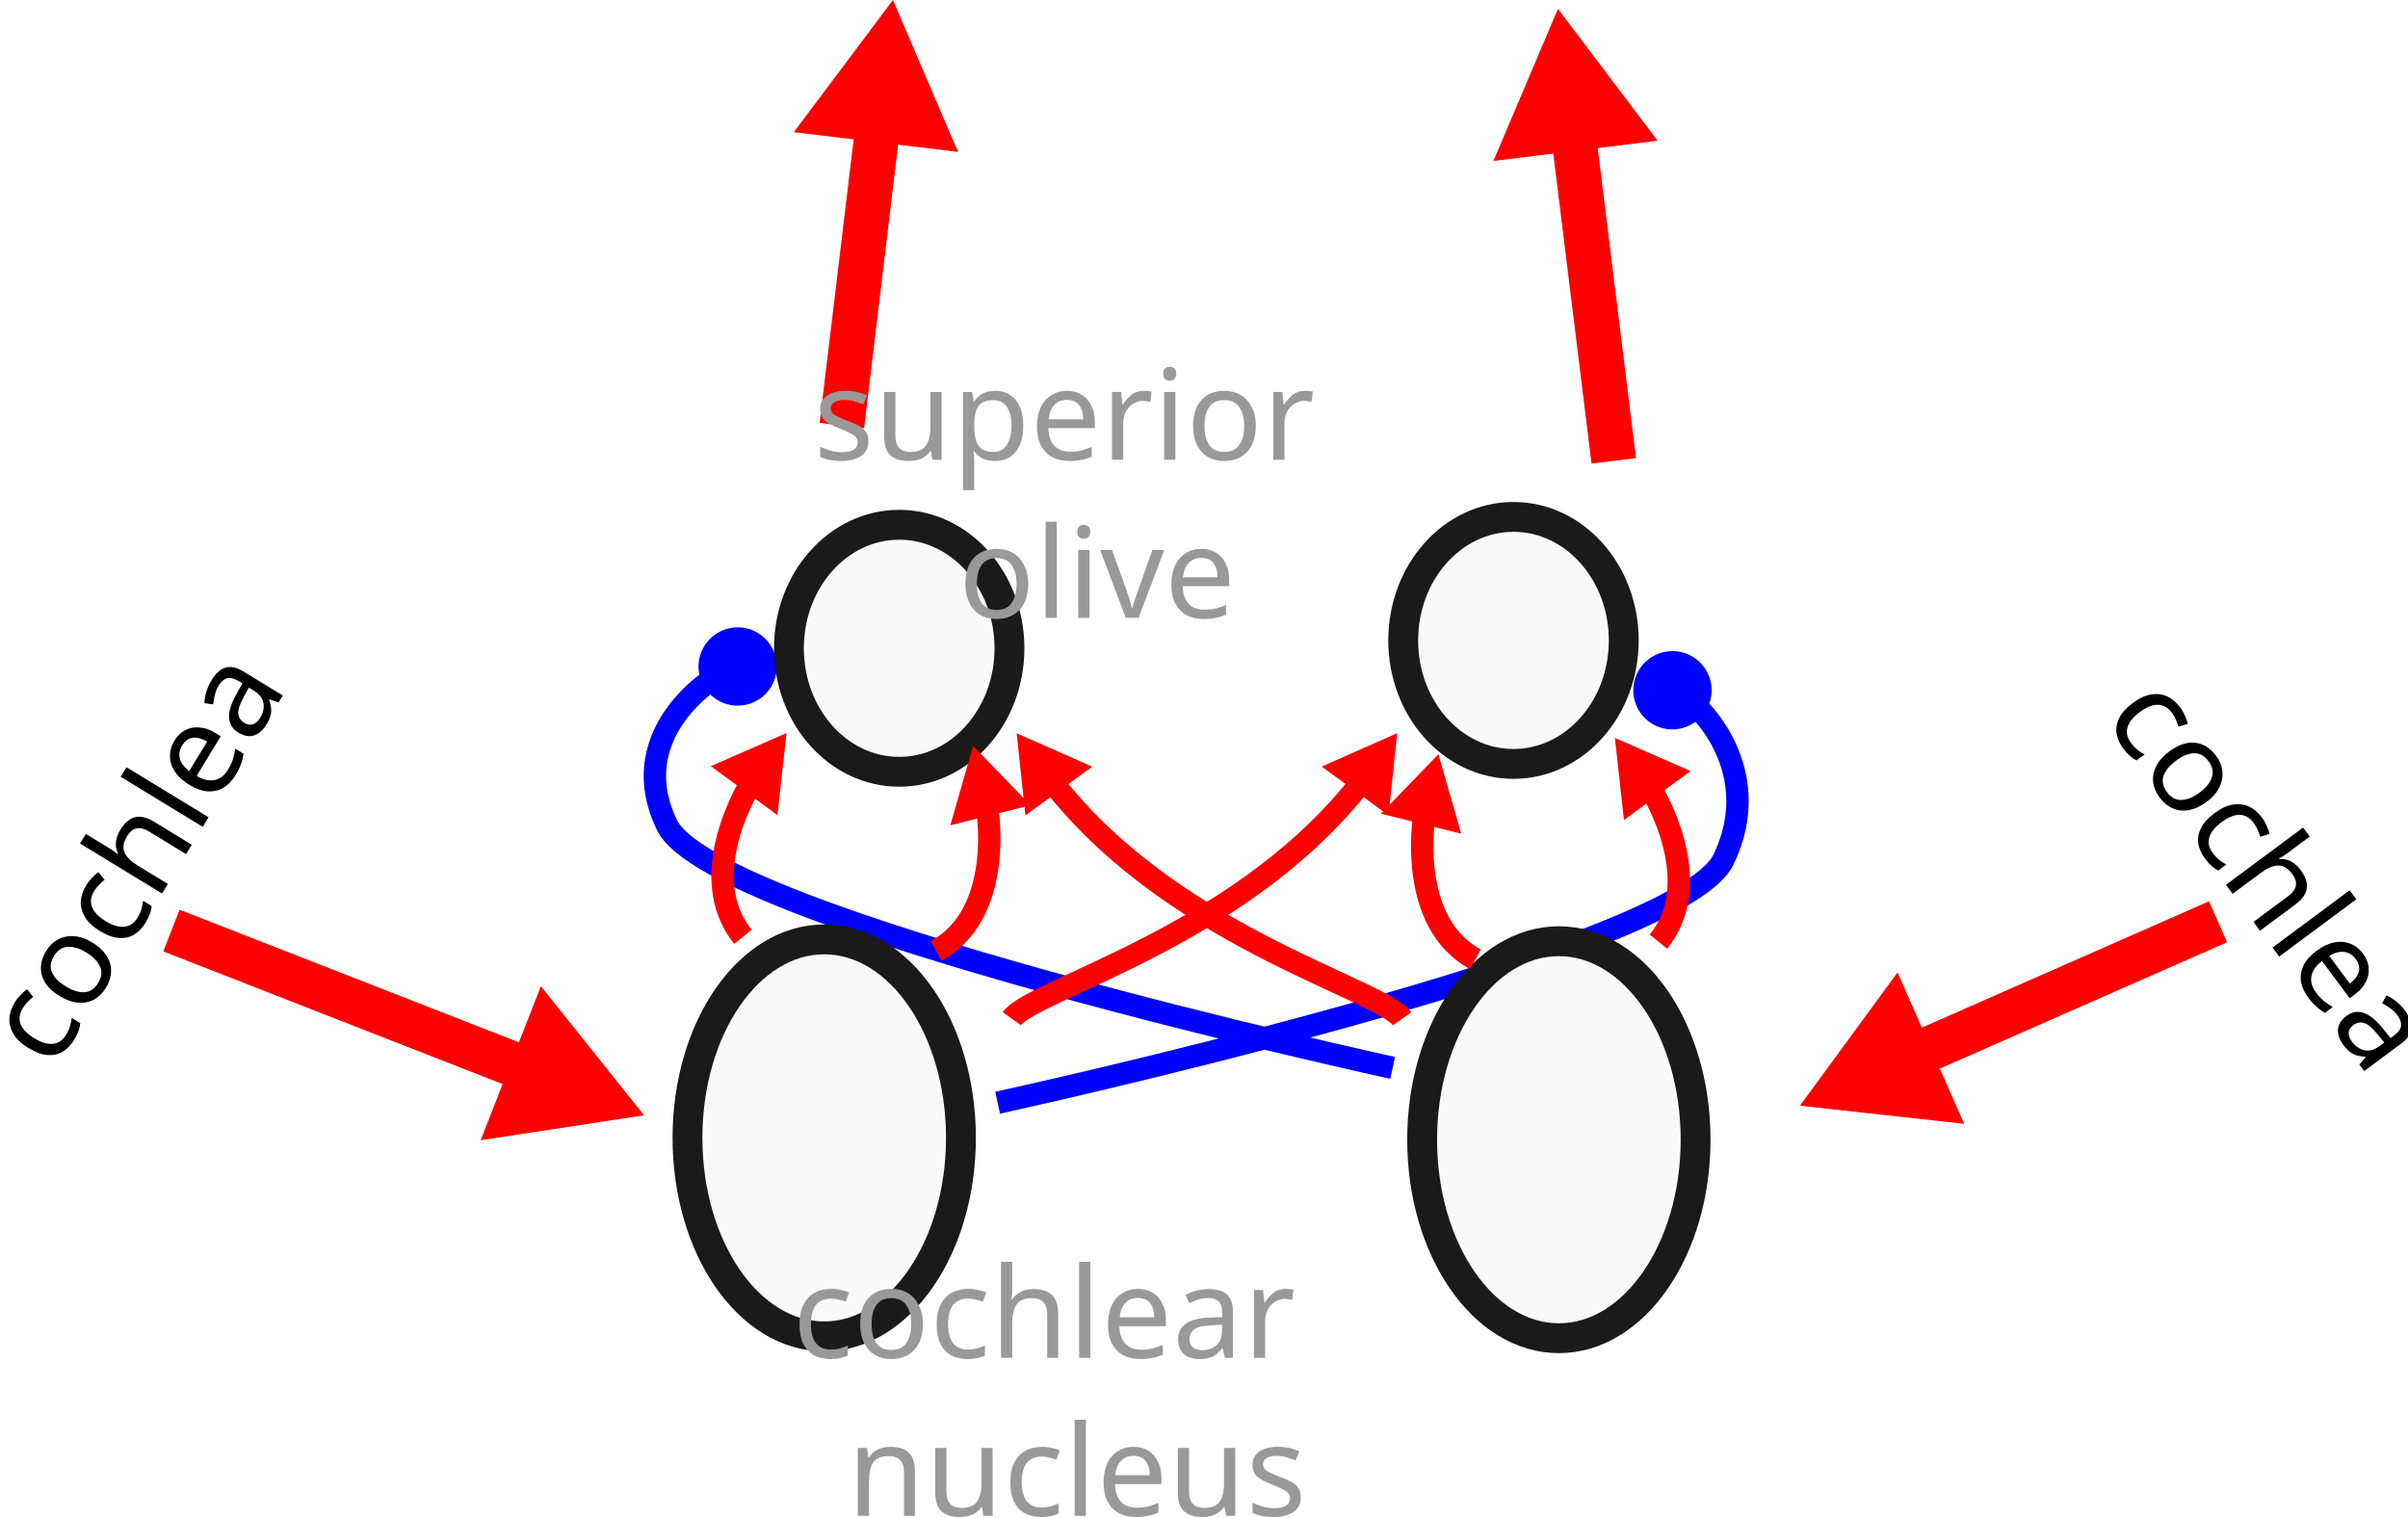
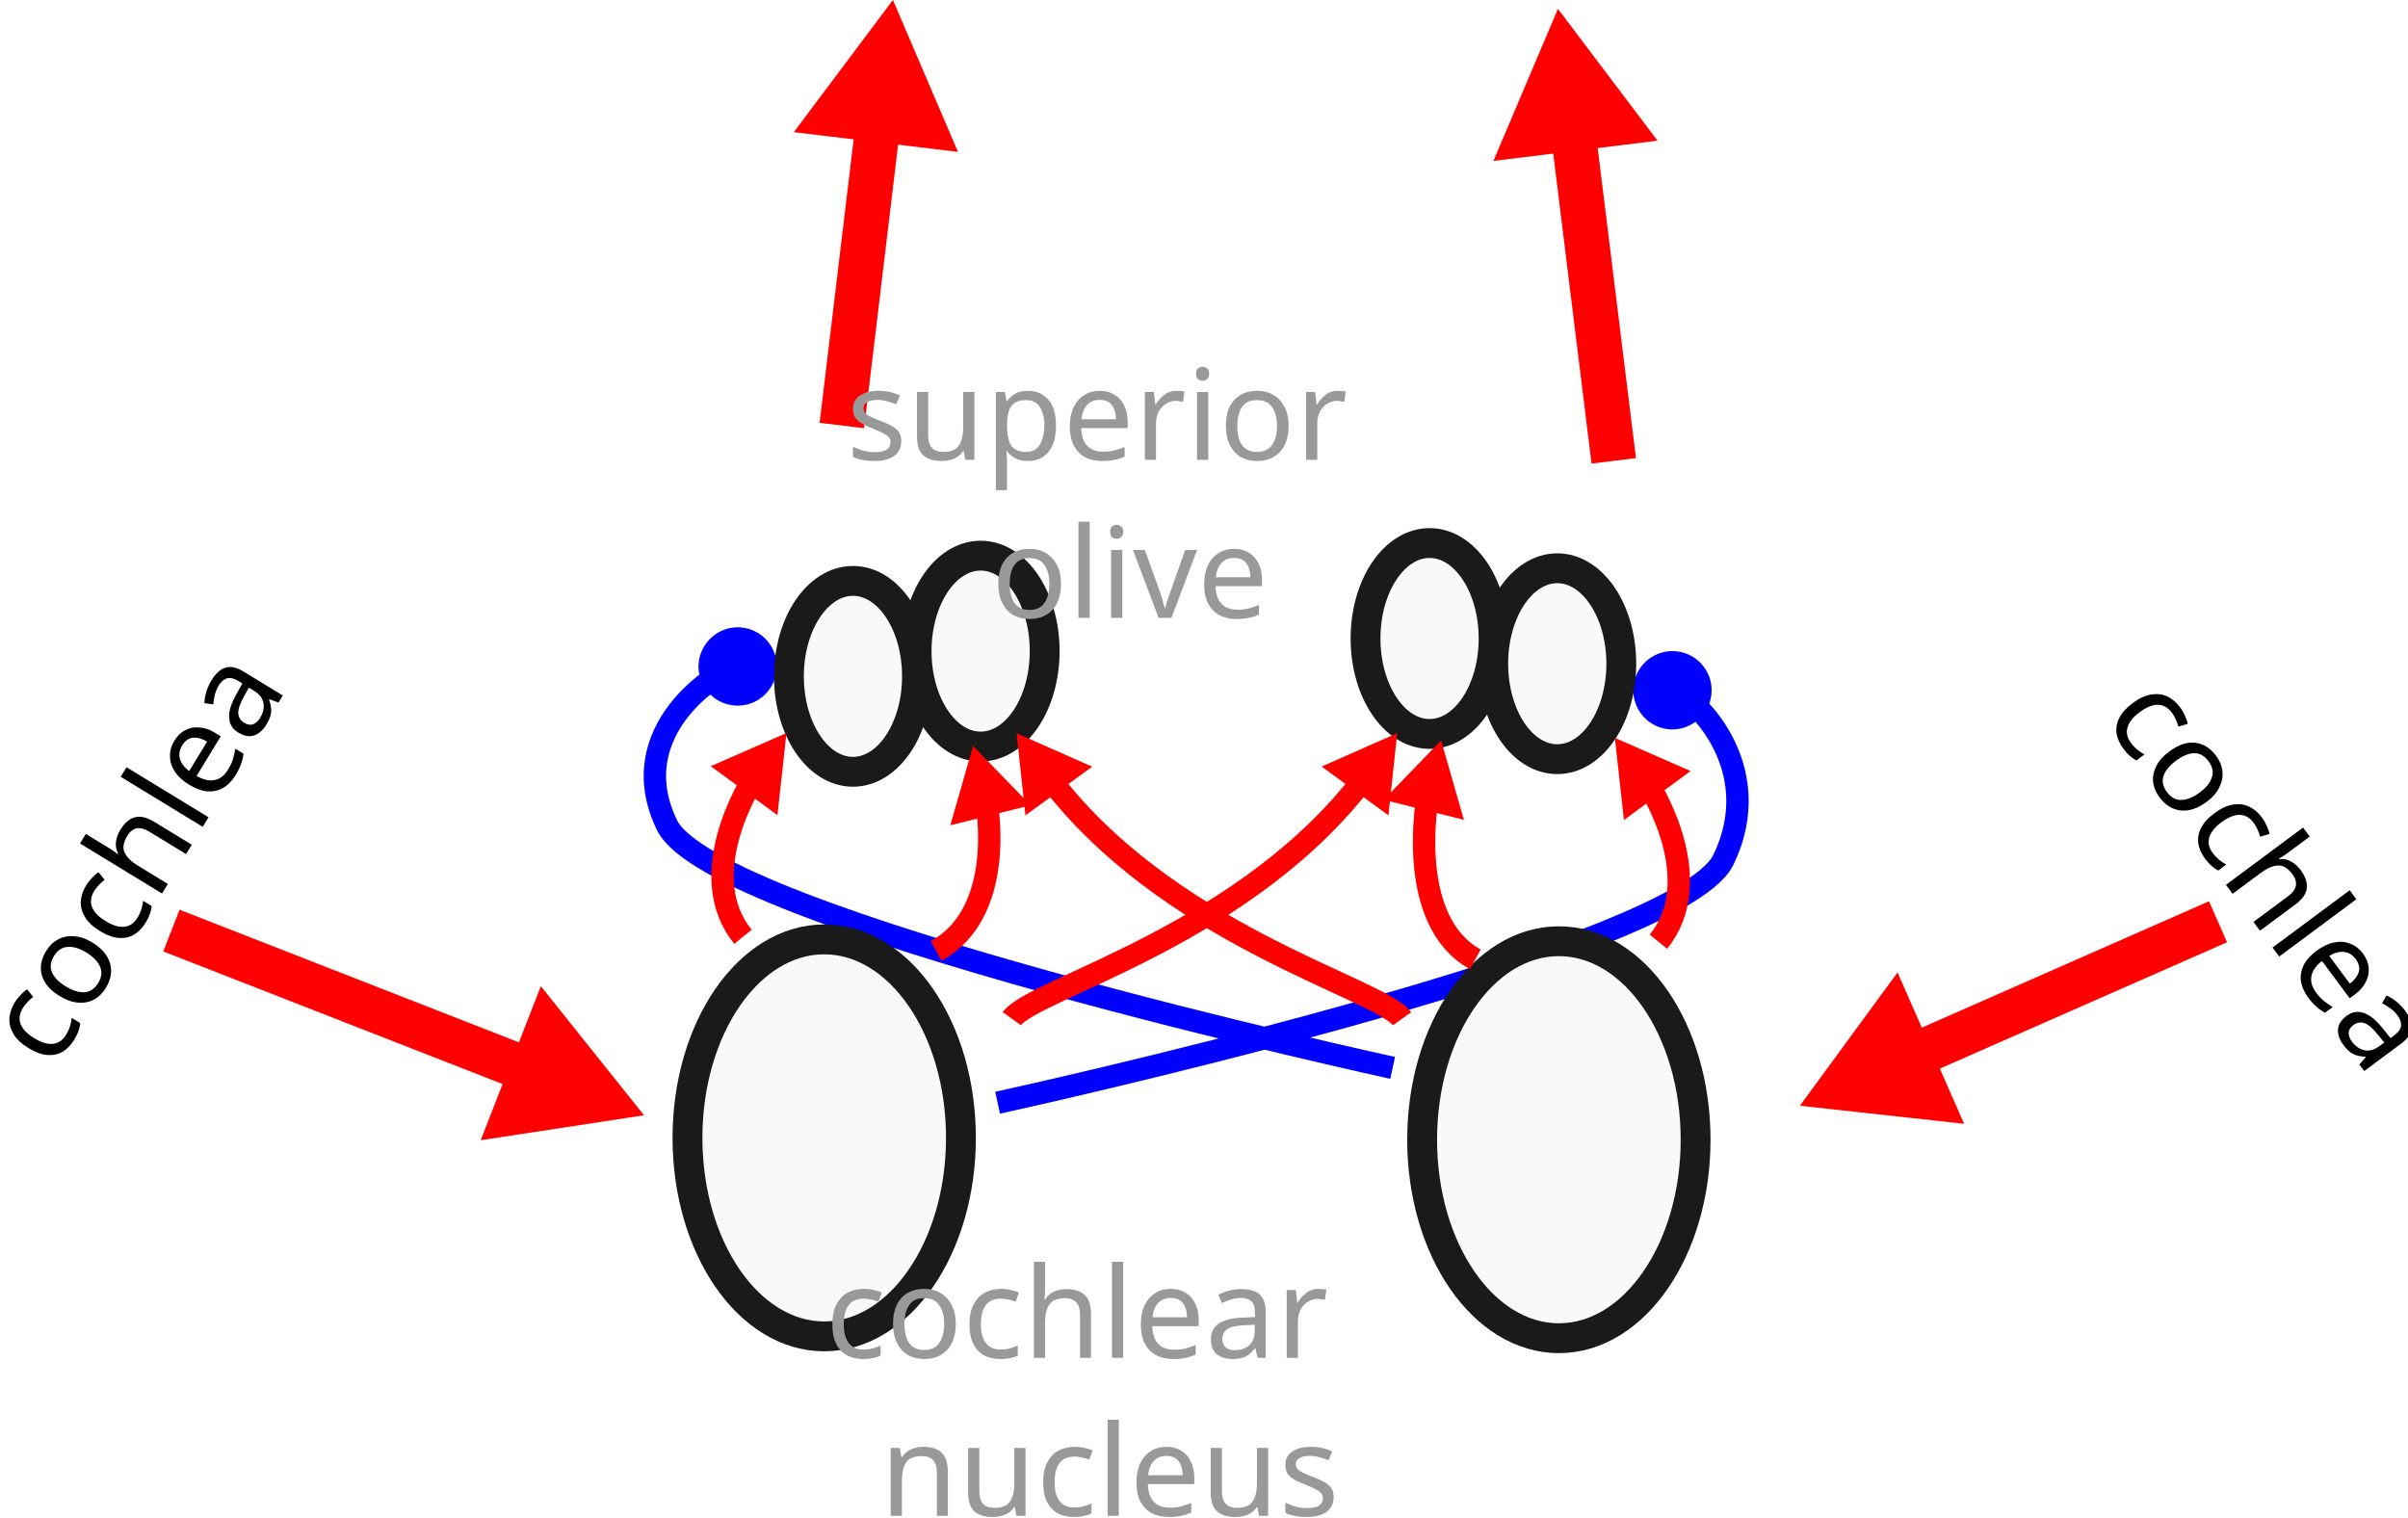
<svg xmlns="http://www.w3.org/2000/svg" width="161.334mm" height="101.67mm" viewBox="0 0 161.334 101.67" version="1.1" id="svg1" xml:space="preserve">
  <defs id="defs1">
-     <marker style="overflow:visible" id="Dot" refX="0" refY="0" orient="auto" markerWidth="0.7" markerHeight="0.7" viewBox="0 0 1 1" preserveAspectRatio="xMidYMid">
-       <path transform="scale(0.5)" style="fill:context-stroke;fill-rule:evenodd;stroke:none" d="M 5,0 C 5,2.76 2.76,5 0,5 -2.76,5 -5,2.76 -5,0 c 0,-2.76 2.3,-5 5,-5 2.76,0 5,2.24 5,5 z" id="path17" />
-     </marker>
    <marker style="overflow:visible" id="Dot_Fnone_S-0000ff" refX="0" refY="0" orient="auto" markerWidth="0.7" markerHeight="0.7" viewBox="0 0 1 1" preserveAspectRatio="xMidYMid">
      <path transform="scale(0.5)" style="fill:#0000ff;fill-rule:evenodd;stroke:none" d="M 5,0 C 5,2.76 2.76,5 0,5 -2.76,5 -5,2.76 -5,0 c 0,-2.76 2.3,-5 5,-5 2.76,0 5,2.24 5,5 z" id="path10" />
-     </marker>
-     <marker style="overflow:visible" id="Triangle" refX="0" refY="0" orient="auto-start-reverse" markerWidth="0.6" markerHeight="0.6" viewBox="0 0 1 1" preserveAspectRatio="xMidYMid">
-       <path transform="scale(0.5)" style="fill:context-stroke;fill-rule:evenodd;stroke:context-stroke;stroke-width:1pt" d="M 5.77,0 -2.88,5 V -5 Z" id="path135" />
    </marker>
    <marker style="overflow:visible" id="Triangle_Fnone_S-ff0000" refX="0" refY="0" orient="auto-start-reverse" markerWidth="0.6" markerHeight="0.6" viewBox="0 0 1 1" preserveAspectRatio="xMidYMid">
      <path transform="scale(0.5)" style="fill:#ff0000;fill-rule:evenodd;stroke:#ff0000;stroke-width:1pt" d="M 5.77,0 -2.88,5 V -5 Z" id="path11" />
    </marker>
-     <marker style="overflow:visible" id="Triangle-6" refX="0" refY="0" orient="auto-start-reverse" markerWidth="0.6" markerHeight="0.6" viewBox="0 0 1 1" preserveAspectRatio="xMidYMid">
-       <path transform="scale(0.5)" style="fill:context-stroke;fill-rule:evenodd;stroke:context-stroke;stroke-width:1pt" d="M 5.77,0 -2.88,5 V -5 Z" id="path135-1" />
-     </marker>
    <marker style="overflow:visible" id="Triangle-6_Fnone_S-ff0000" refX="0" refY="0" orient="auto-start-reverse" markerWidth="0.6" markerHeight="0.6" viewBox="0 0 1 1" preserveAspectRatio="xMidYMid">
      <path transform="scale(0.5)" style="fill:#ff0000;fill-rule:evenodd;stroke:#ff0000;stroke-width:1pt" d="M 5.77,0 -2.88,5 V -5 Z" id="path12" />
-     </marker>
-     <marker style="overflow:visible" id="Triangle-6-5" refX="0" refY="0" orient="auto-start-reverse" markerWidth="0.6" markerHeight="0.6" viewBox="0 0 1 1" preserveAspectRatio="xMidYMid">
-       <path transform="scale(0.5)" style="fill:context-stroke;fill-rule:evenodd;stroke:context-stroke;stroke-width:1pt" d="M 5.77,0 -2.88,5 V -5 Z" id="path135-1-4" />
    </marker>
    <marker style="overflow:visible" id="Triangle-6-5_Fnone_S-ff0000" refX="0" refY="0" orient="auto-start-reverse" markerWidth="0.6" markerHeight="0.6" viewBox="0 0 1 1" preserveAspectRatio="xMidYMid">
      <path transform="scale(0.5)" style="fill:#ff0000;fill-rule:evenodd;stroke:#ff0000;stroke-width:1pt" d="M 5.77,0 -2.88,5 V -5 Z" id="path13" />
    </marker>
-     <marker style="overflow:visible" id="Triangle-6-9" refX="0" refY="0" orient="auto-start-reverse" markerWidth="0.6" markerHeight="0.6" viewBox="0 0 1 1" preserveAspectRatio="xMidYMid">
-       <path transform="scale(0.5)" style="fill:context-stroke;fill-rule:evenodd;stroke:context-stroke;stroke-width:1pt" d="M 5.77,0 -2.88,5 V -5 Z" id="path135-1-3" />
-     </marker>
    <marker style="overflow:visible" id="Triangle-6-9_Fnone_S-ff0000" refX="0" refY="0" orient="auto-start-reverse" markerWidth="0.6" markerHeight="0.6" viewBox="0 0 1 1" preserveAspectRatio="xMidYMid">
      <path transform="scale(0.5)" style="fill:#ff0000;fill-rule:evenodd;stroke:#ff0000;stroke-width:1pt" d="M 5.77,0 -2.88,5 V -5 Z" id="path14" />
    </marker>
-     <marker style="overflow:visible" id="Triangle-6-9-5" refX="0" refY="0" orient="auto-start-reverse" markerWidth="0.6" markerHeight="0.6" viewBox="0 0 1 1" preserveAspectRatio="xMidYMid">
-       <path transform="scale(0.5)" style="fill:context-stroke;fill-rule:evenodd;stroke:context-stroke;stroke-width:1pt" d="M 5.77,0 -2.88,5 V -5 Z" id="path135-1-3-4" />
-     </marker>
    <marker style="overflow:visible" id="Triangle-6-9-5_Fnone_S-ff0000" refX="0" refY="0" orient="auto-start-reverse" markerWidth="0.6" markerHeight="0.6" viewBox="0 0 1 1" preserveAspectRatio="xMidYMid">
      <path transform="scale(0.5)" style="fill:#ff0000;fill-rule:evenodd;stroke:#ff0000;stroke-width:1pt" d="M 5.77,0 -2.88,5 V -5 Z" id="path15" />
-     </marker>
-     <marker style="overflow:visible" id="Dot-4" refX="0" refY="0" orient="auto" markerWidth="0.7" markerHeight="0.7" viewBox="0 0 1 1" preserveAspectRatio="xMidYMid">
-       <path transform="scale(0.5)" style="fill:context-stroke;fill-rule:evenodd;stroke:none" d="M 5,0 C 5,2.76 2.76,5 0,5 -2.76,5 -5,2.76 -5,0 c 0,-2.76 2.3,-5 5,-5 2.76,0 5,2.24 5,5 z" id="path17-3" />
    </marker>
    <marker style="overflow:visible" id="Dot-4_Fnone_S-0000ff" refX="0" refY="0" orient="auto" markerWidth="0.7" markerHeight="0.7" viewBox="0 0 1 1" preserveAspectRatio="xMidYMid">
      <path transform="scale(0.5)" style="fill:#0000ff;fill-rule:evenodd;stroke:none" d="M 5,0 C 5,2.76 2.76,5 0,5 -2.76,5 -5,2.76 -5,0 c 0,-2.76 2.3,-5 5,-5 2.76,0 5,2.24 5,5 z" id="path16" />
    </marker>
  </defs>
  <g id="layer2" transform="translate(-34.98691,-95.60882)">
-     <g id="g13">
-       <path style="font-variation-settings:normal;opacity:1;vector-effect:none;fill:none;fill-opacity:1;stroke:#0000ff;stroke-width:1.5;stroke-linecap:butt;stroke-linejoin:miter;stroke-miterlimit:4;stroke-dasharray:none;stroke-dashoffset:0;stroke-opacity:1;-inkscape-stroke:none;marker-end:url(#Dot_Fnone_S-0000ff);stop-color:#000000;stop-opacity:1" d="m 128.294,167.155 c 0,0 -45.51,-9.9 -48.613,-16.254 -3.103,-6.354 3.546,-10.491 4.728,-10.639" id="path9" />
-       <path style="font-variation-settings:normal;vector-effect:none;fill:none;fill-opacity:1;stroke:#0000ff;stroke-width:1.5;stroke-linecap:butt;stroke-linejoin:miter;stroke-miterlimit:4;stroke-dasharray:none;stroke-dashoffset:0;stroke-opacity:1;-inkscape-stroke:none;marker-end:url(#Dot-4_Fnone_S-0000ff);stop-color:#000000" d="m 101.826,169.489 c 0,0 45.51,-9.9 48.613,-16.254 3.103,-6.354 -2.216,-11.23 -3.399,-11.378" id="path9-4" />
-       <ellipse style="fill:#f9f9f9;stroke:#1a1a1a;stroke-width:2" id="path1" cx="90.208" cy="171.846" rx="9.161" ry="13.299" />
-       <ellipse style="fill:#f9f9f9;stroke:#1a1a1a;stroke-width:2" id="path1-6" cx="139.43" cy="171.969" rx="9.161" ry="13.299" />
-       <ellipse style="fill:#f9f9f9;stroke:#1a1a1a;stroke-width:2" id="path2" cx="95.232" cy="139.043" rx="7.388" ry="8.275" />
-       <ellipse style="fill:#f9f9f9;stroke:#1a1a1a;stroke-width:2" id="path2-2" cx="136.389" cy="138.516" rx="7.388" ry="8.275" />
-       <path style="font-variation-settings:normal;opacity:1;fill:none;fill-opacity:1;stroke:#ff0000;stroke-width:3;stroke-linecap:butt;stroke-linejoin:miter;stroke-miterlimit:4;stroke-dasharray:none;stroke-dashoffset:0;stroke-opacity:1;marker-end:url(#Triangle_Fnone_S-ff0000);stop-color:#000000;stop-opacity:1" d="m 46.471,157.957 25.71,10.048" id="path3" />
-       <path style="font-variation-settings:normal;opacity:1;vector-effect:none;fill:none;fill-opacity:1;stroke:#ff0000;stroke-width:3;stroke-linecap:butt;stroke-linejoin:miter;stroke-miterlimit:4;stroke-dasharray:none;stroke-dashoffset:0;stroke-opacity:1;-inkscape-stroke:none;marker-end:url(#Triangle_Fnone_S-ff0000);stop-color:#000000;stop-opacity:1" d="m 183.593,157.366 -22.164,9.752" id="path4" />
-       <path style="font-variation-settings:normal;opacity:1;vector-effect:none;fill:none;fill-opacity:1;stroke:#ff0000;stroke-width:3;stroke-linecap:butt;stroke-linejoin:miter;stroke-miterlimit:4;stroke-dasharray:none;stroke-dashoffset:0;stroke-opacity:1;-inkscape-stroke:none;marker-end:url(#Triangle_Fnone_S-ff0000);stop-color:#000000;stop-opacity:1" d="m 91.39,124.119 2.66,-22.164" id="path5" />
-       <path style="font-variation-settings:normal;opacity:1;vector-effect:none;fill:none;fill-opacity:1;stroke:#ff0000;stroke-width:3;stroke-linecap:butt;stroke-linejoin:miter;stroke-miterlimit:4;stroke-dasharray:none;stroke-dashoffset:0;stroke-opacity:1;-inkscape-stroke:none;marker-end:url(#Triangle_Fnone_S-ff0000);stop-color:#000000;stop-opacity:1" d="M 143.107,126.484 140.151,102.546" id="path6" />
-       <path style="font-variation-settings:normal;opacity:1;fill:none;fill-opacity:1;stroke:#ff0000;stroke-width:1.5;stroke-linecap:butt;stroke-linejoin:miter;stroke-miterlimit:4;stroke-dasharray:none;stroke-dashoffset:0;stroke-opacity:1;marker-end:url(#Triangle_Fnone_S-ff0000);stop-color:#000000;stop-opacity:1" d="m 128.922,163.867 c -1.478,-2.069 -15.958,-5.615 -23.937,-16.549" id="path7" />
-       <path style="font-variation-settings:normal;fill:none;fill-opacity:1;stroke:#ff0000;stroke-width:1.5;stroke-linecap:butt;stroke-linejoin:miter;stroke-miterlimit:4;stroke-dasharray:none;stroke-dashoffset:0;stroke-opacity:1;marker-end:url(#Triangle-6_Fnone_S-ff0000);stop-color:#000000" d="m 102.778,163.86 c 1.478,-2.069 15.958,-5.615 23.937,-16.549" id="path7-9" />
-       <path style="font-variation-settings:normal;opacity:1;vector-effect:none;fill:none;fill-opacity:1;stroke:#ff0000;stroke-width:1.5;stroke-linecap:butt;stroke-linejoin:miter;stroke-miterlimit:4;stroke-dasharray:none;stroke-dashoffset:0;stroke-opacity:1;-inkscape-stroke:none;marker-end:url(#Triangle-6_Fnone_S-ff0000);stop-color:#000000;stop-opacity:1" d="m 97.707,159.323 c 4.581,-2.512 3.546,-9.457 3.251,-10.639" id="path8" />
-       <path style="font-variation-settings:normal;vector-effect:none;fill:none;fill-opacity:1;stroke:#ff0000;stroke-width:1.5;stroke-linecap:butt;stroke-linejoin:miter;stroke-miterlimit:4;stroke-dasharray:none;stroke-dashoffset:0;stroke-opacity:1;-inkscape-stroke:none;marker-end:url(#Triangle-6-9_Fnone_S-ff0000);stop-color:#000000" d="m 146.1,158.7 c 3.287,-4.061 -0.302,-10.095 -1.024,-11.077" id="path8-4" />
-       <path style="font-variation-settings:normal;vector-effect:none;fill:none;fill-opacity:1;stroke:#ff0000;stroke-width:1.5;stroke-linecap:butt;stroke-linejoin:miter;stroke-miterlimit:4;stroke-dasharray:none;stroke-dashoffset:0;stroke-opacity:1;-inkscape-stroke:none;marker-end:url(#Triangle-6-9-5_Fnone_S-ff0000);stop-color:#000000" d="m 84.763,158.374 c -3.287,-4.061 0.302,-10.095 1.024,-11.077" id="path8-4-4" />
-       <path style="font-variation-settings:normal;vector-effect:none;fill:none;fill-opacity:1;stroke:#ff0000;stroke-width:1.5;stroke-linecap:butt;stroke-linejoin:miter;stroke-miterlimit:4;stroke-dasharray:none;stroke-dashoffset:0;stroke-opacity:1;-inkscape-stroke:none;marker-end:url(#Triangle-6-5_Fnone_S-ff0000);stop-color:#000000" d="m 133.834,159.884 c -4.581,-2.512 -3.546,-9.457 -3.251,-10.639" id="path8-6" />
-       <text xml:space="preserve" style="font-size:8.467px;line-height:1.25;font-family:Urbanist;-inkscape-font-specification:'Urbanist, Normal';letter-spacing:0px;word-spacing:0px;stroke-width:0.265" x="-122.836" y="120.089" id="text9" transform="rotate(-58.62271)">
-         <tspan id="tspan9" style="stroke-width:0.265" x="-122.836" y="120.089">cochlea</tspan>
-       </text>
-       <text xml:space="preserve" style="font-size:8.467px;line-height:1.25;font-family:Urbanist;-inkscape-font-specification:'Urbanist, Normal';letter-spacing:0px;word-spacing:0px;stroke-width:0.265" x="220.155" y="-55.484" id="text9-6" transform="rotate(53.40431)">
-         <tspan id="tspan9-8" style="stroke-width:0.265" x="220.155" y="-55.484">cochlea</tspan>
-       </text>
-       <text xml:space="preserve" style="font-size:8.467px;line-height:1.25;font-family:Urbanist;-inkscape-font-specification:'Urbanist, Normal';text-align:center;letter-spacing:0px;word-spacing:0px;text-anchor:middle;fill:#999999;stroke-width:0.265" x="116.19" y="126.419" id="text10">
-         <tspan id="tspan10" style="text-align:center;text-anchor:middle;fill:#999999;stroke-width:0.265" x="116.19" y="126.419">superior</tspan>
-         <tspan style="text-align:center;text-anchor:middle;fill:#999999;stroke-width:0.265" x="116.19" y="137.002" id="tspan11">olive</tspan>
-       </text>
-       <text xml:space="preserve" style="font-size:8.467px;line-height:1.25;font-family:Urbanist;-inkscape-font-specification:'Urbanist, Normal';text-align:center;letter-spacing:0px;word-spacing:0px;text-anchor:middle;fill:#999999;stroke-width:0.265" x="114.836" y="186.585" id="text12">
-         <tspan id="tspan12" style="text-align:center;text-anchor:middle;fill:#999999;stroke-width:0.265" x="114.836" y="186.585">cochlear</tspan>
-         <tspan style="text-align:center;text-anchor:middle;fill:#999999;stroke-width:0.265" x="114.836" y="197.169" id="tspan13">nucleus</tspan>
-       </text>
+     <path style="font-variation-settings:normal;vector-effect:none;fill:none;fill-opacity:1;stroke:#0000ff;stroke-width:1.5;stroke-linecap:butt;stroke-linejoin:miter;stroke-miterlimit:4;stroke-dasharray:none;stroke-dashoffset:0;stroke-opacity:1;-inkscape-stroke:none;marker-end:url(#Dot_Fnone_S-0000ff);stop-color:#000000" d="m 128.294,167.155 c 0,0 -45.51,-9.9 -48.613,-16.254 -3.103,-6.354 3.546,-10.491 4.728,-10.639" id="path9" />
+     <path style="font-variation-settings:normal;vector-effect:none;fill:none;fill-opacity:1;stroke:#0000ff;stroke-width:1.5;stroke-linecap:butt;stroke-linejoin:miter;stroke-miterlimit:4;stroke-dasharray:none;stroke-dashoffset:0;stroke-opacity:1;-inkscape-stroke:none;marker-end:url(#Dot-4_Fnone_S-0000ff);stop-color:#000000" d="m 101.826,169.489 c 0,0 45.51,-9.9 48.613,-16.254 3.103,-6.354 -2.216,-11.23 -3.399,-11.378" id="path9-4" />
+     <ellipse style="fill:#f9f9f9;stroke:#1a1a1a;stroke-width:2" id="path1" cx="90.208" cy="171.846" rx="9.161" ry="13.299" />
+     <ellipse style="fill:#f9f9f9;stroke:#1a1a1a;stroke-width:2" id="path1-6" cx="139.43" cy="171.969" rx="9.161" ry="13.299" />
+     <g id="g1">
+       <ellipse style="fill:#f9f9f9;stroke:#1a1a1a;stroke-width:2" id="path2" cx="92.134" cy="140.923" rx="4.29" ry="6.395" />
+       <ellipse style="fill:#f9f9f9;stroke:#1a1a1a;stroke-width:2" id="path2-5" cx="100.689" cy="139.232" rx="4.29" ry="6.395" />
    </g>
+     <g id="g2" transform="matrix(-1,0,0,1,231.456,-0.8453864)">
+       <ellipse style="fill:#f9f9f9;stroke:#1a1a1a;stroke-width:2" id="path2-9" cx="92.134" cy="140.923" rx="4.29" ry="6.395" />
+       <ellipse style="fill:#f9f9f9;stroke:#1a1a1a;stroke-width:2" id="path2-5-1" cx="100.689" cy="139.232" rx="4.29" ry="6.395" />
+     </g>
+     <path style="font-variation-settings:normal;fill:none;fill-opacity:1;stroke:#ff0000;stroke-width:3;stroke-linecap:butt;stroke-linejoin:miter;stroke-miterlimit:4;stroke-dasharray:none;stroke-dashoffset:0;stroke-opacity:1;marker-end:url(#Triangle_Fnone_S-ff0000);stop-color:#000000" d="m 46.471,157.957 25.71,10.048" id="path3" />
+     <path style="font-variation-settings:normal;vector-effect:none;fill:none;fill-opacity:1;stroke:#ff0000;stroke-width:3;stroke-linecap:butt;stroke-linejoin:miter;stroke-miterlimit:4;stroke-dasharray:none;stroke-dashoffset:0;stroke-opacity:1;-inkscape-stroke:none;marker-end:url(#Triangle_Fnone_S-ff0000);stop-color:#000000" d="m 183.593,157.366 -22.164,9.752" id="path4" />
+     <path style="font-variation-settings:normal;vector-effect:none;fill:none;fill-opacity:1;stroke:#ff0000;stroke-width:3;stroke-linecap:butt;stroke-linejoin:miter;stroke-miterlimit:4;stroke-dasharray:none;stroke-dashoffset:0;stroke-opacity:1;-inkscape-stroke:none;marker-end:url(#Triangle_Fnone_S-ff0000);stop-color:#000000" d="m 91.39,124.119 2.66,-22.164" id="path5" />
+     <path style="font-variation-settings:normal;vector-effect:none;fill:none;fill-opacity:1;stroke:#ff0000;stroke-width:3;stroke-linecap:butt;stroke-linejoin:miter;stroke-miterlimit:4;stroke-dasharray:none;stroke-dashoffset:0;stroke-opacity:1;-inkscape-stroke:none;marker-end:url(#Triangle_Fnone_S-ff0000);stop-color:#000000" d="M 143.107,126.484 140.151,102.546" id="path6" />
+     <path style="font-variation-settings:normal;fill:none;fill-opacity:1;stroke:#ff0000;stroke-width:1.5;stroke-linecap:butt;stroke-linejoin:miter;stroke-miterlimit:4;stroke-dasharray:none;stroke-dashoffset:0;stroke-opacity:1;marker-end:url(#Triangle_Fnone_S-ff0000);stop-color:#000000" d="m 128.922,163.867 c -1.478,-2.069 -15.958,-5.615 -23.937,-16.549" id="path7" />
+     <path style="font-variation-settings:normal;fill:none;fill-opacity:1;stroke:#ff0000;stroke-width:1.5;stroke-linecap:butt;stroke-linejoin:miter;stroke-miterlimit:4;stroke-dasharray:none;stroke-dashoffset:0;stroke-opacity:1;marker-end:url(#Triangle-6_Fnone_S-ff0000);stop-color:#000000" d="m 102.778,163.86 c 1.478,-2.069 15.958,-5.615 23.937,-16.549" id="path7-9" />
+     <path style="font-variation-settings:normal;vector-effect:none;fill:none;fill-opacity:1;stroke:#ff0000;stroke-width:1.5;stroke-linecap:butt;stroke-linejoin:miter;stroke-miterlimit:4;stroke-dasharray:none;stroke-dashoffset:0;stroke-opacity:1;-inkscape-stroke:none;marker-end:url(#Triangle-6_Fnone_S-ff0000);stop-color:#000000" d="m 97.707,159.323 c 4.581,-2.512 3.546,-9.457 3.251,-10.639" id="path8" />
+     <path style="font-variation-settings:normal;vector-effect:none;fill:none;fill-opacity:1;stroke:#ff0000;stroke-width:1.5;stroke-linecap:butt;stroke-linejoin:miter;stroke-miterlimit:4;stroke-dasharray:none;stroke-dashoffset:0;stroke-opacity:1;-inkscape-stroke:none;marker-end:url(#Triangle-6-9_Fnone_S-ff0000);stop-color:#000000" d="m 146.1,158.7 c 3.287,-4.061 -0.302,-10.095 -1.024,-11.077" id="path8-4" />
+     <path style="font-variation-settings:normal;vector-effect:none;fill:none;fill-opacity:1;stroke:#ff0000;stroke-width:1.5;stroke-linecap:butt;stroke-linejoin:miter;stroke-miterlimit:4;stroke-dasharray:none;stroke-dashoffset:0;stroke-opacity:1;-inkscape-stroke:none;marker-end:url(#Triangle-6-9-5_Fnone_S-ff0000);stop-color:#000000" d="m 84.763,158.374 c -3.287,-4.061 0.302,-10.095 1.024,-11.077" id="path8-4-4" />
+     <g id="g3">
+       <path style="font-variation-settings:normal;vector-effect:none;fill:none;fill-opacity:1;stroke:#ff0000;stroke-width:1.5;stroke-linecap:butt;stroke-linejoin:miter;stroke-miterlimit:4;stroke-dasharray:none;stroke-dashoffset:0;stroke-opacity:1;-inkscape-stroke:none;marker-end:url(#Triangle-6-5_Fnone_S-ff0000);stop-color:#000000" d="m 133.834,159.884 c -4.581,-2.512 -3.363,-10.384 -3.068,-11.566" id="path8-6" />
+     </g>
+     <text xml:space="preserve" style="font-size:8.467px;line-height:1.25;font-family:Urbanist;-inkscape-font-specification:'Urbanist, Normal';letter-spacing:0px;word-spacing:0px;stroke-width:0.265" x="-122.836" y="120.089" id="text9" transform="rotate(-58.62271)">
+       <tspan id="tspan9" style="stroke-width:0.265" x="-122.836" y="120.089">cochlea</tspan>
+     </text>
+     <text xml:space="preserve" style="font-size:8.467px;line-height:1.25;font-family:Urbanist;-inkscape-font-specification:'Urbanist, Normal';letter-spacing:0px;word-spacing:0px;stroke-width:0.265" x="220.155" y="-55.484" id="text9-6" transform="rotate(53.40431)">
+       <tspan id="tspan9-8" style="stroke-width:0.265" x="220.155" y="-55.484">cochlea</tspan>
+     </text>
+     <text xml:space="preserve" style="font-size:8.467px;line-height:1.25;font-family:Urbanist;-inkscape-font-specification:'Urbanist, Normal';text-align:center;letter-spacing:0px;word-spacing:0px;text-anchor:middle;fill:#999999;stroke-width:0.265" x="116.19" y="126.419" id="text10">
+       <tspan id="tspan10" style="text-align:center;text-anchor:middle;fill:#999999;stroke-width:0.265" x="116.19" y="126.419">superior</tspan>
+       <tspan style="text-align:center;text-anchor:middle;fill:#999999;stroke-width:0.265" x="116.19" y="137.002" id="tspan11">olive</tspan>
+     </text>
+     <text xml:space="preserve" style="font-size:8.467px;line-height:1.25;font-family:Urbanist;-inkscape-font-specification:'Urbanist, Normal';text-align:center;letter-spacing:0px;word-spacing:0px;text-anchor:middle;fill:#999999;stroke-width:0.265" x="114.836" y="186.585" id="text12">
+       <tspan id="tspan12" style="text-align:center;text-anchor:middle;fill:#999999;stroke-width:0.265" x="114.836" y="186.585">cochlear</tspan>
+       <tspan style="text-align:center;text-anchor:middle;fill:#999999;stroke-width:0.265" x="114.836" y="197.169" id="tspan13">nucleus</tspan>
+     </text>
  </g>
</svg>
